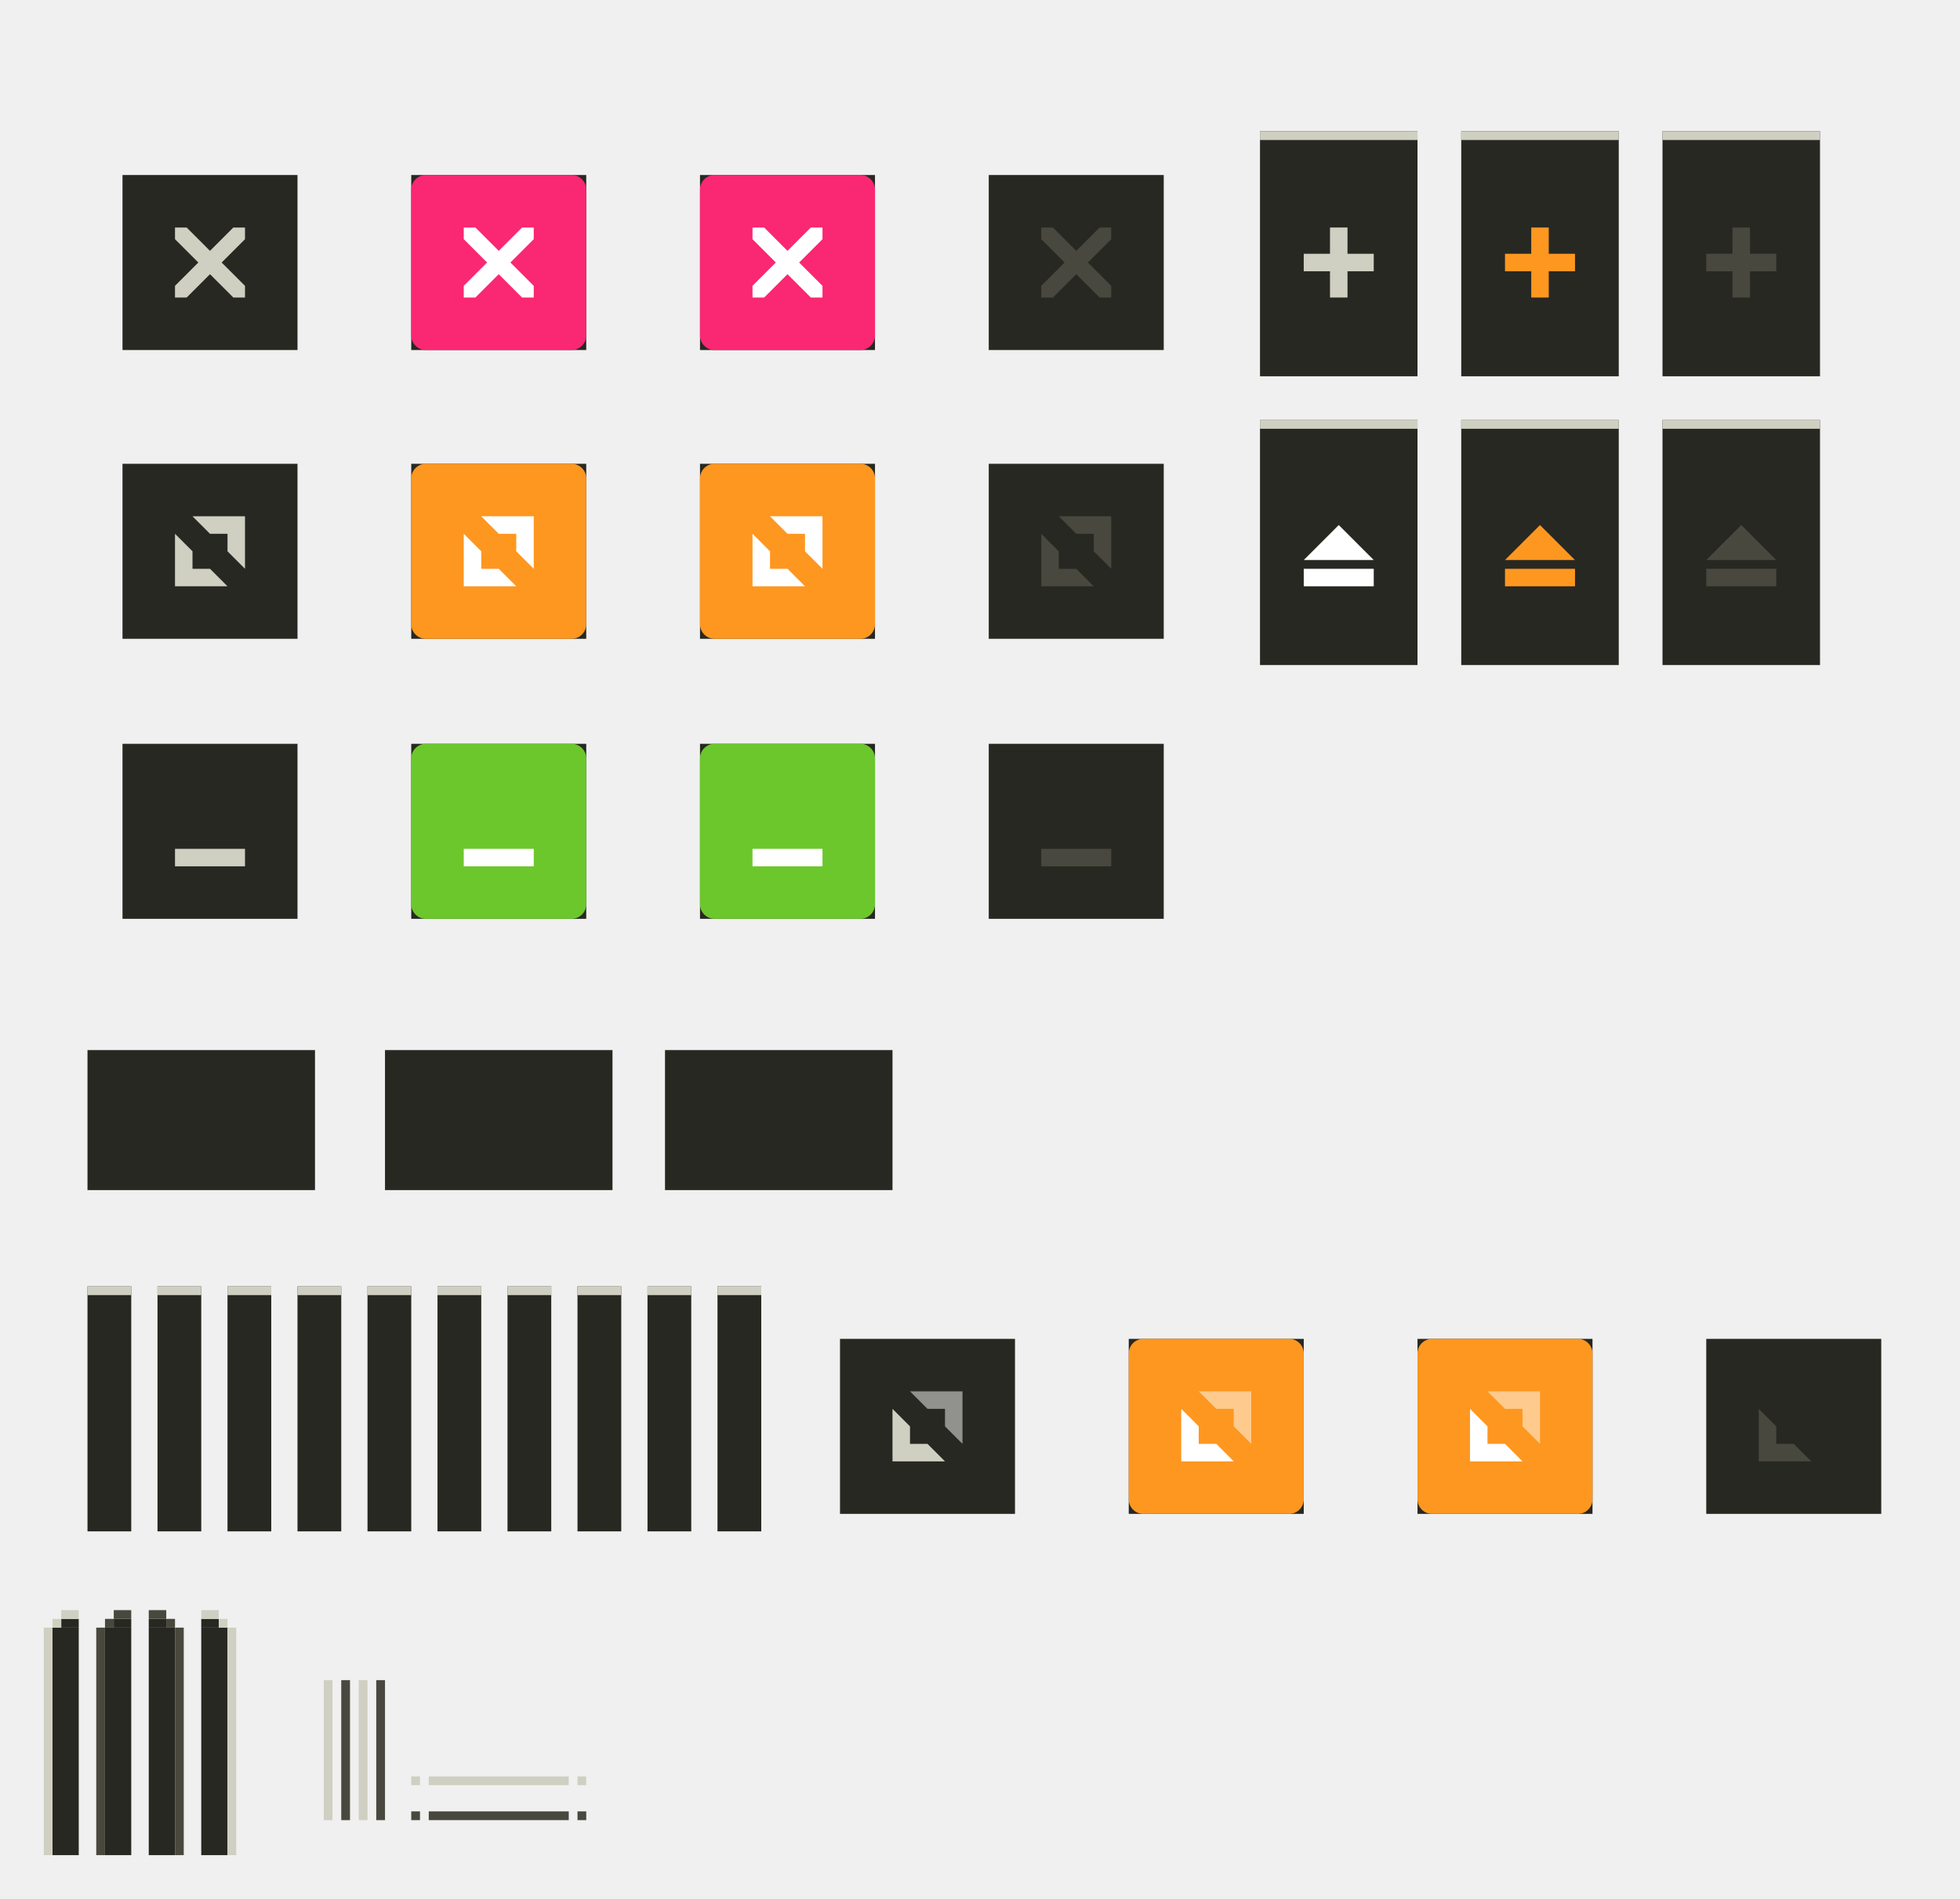
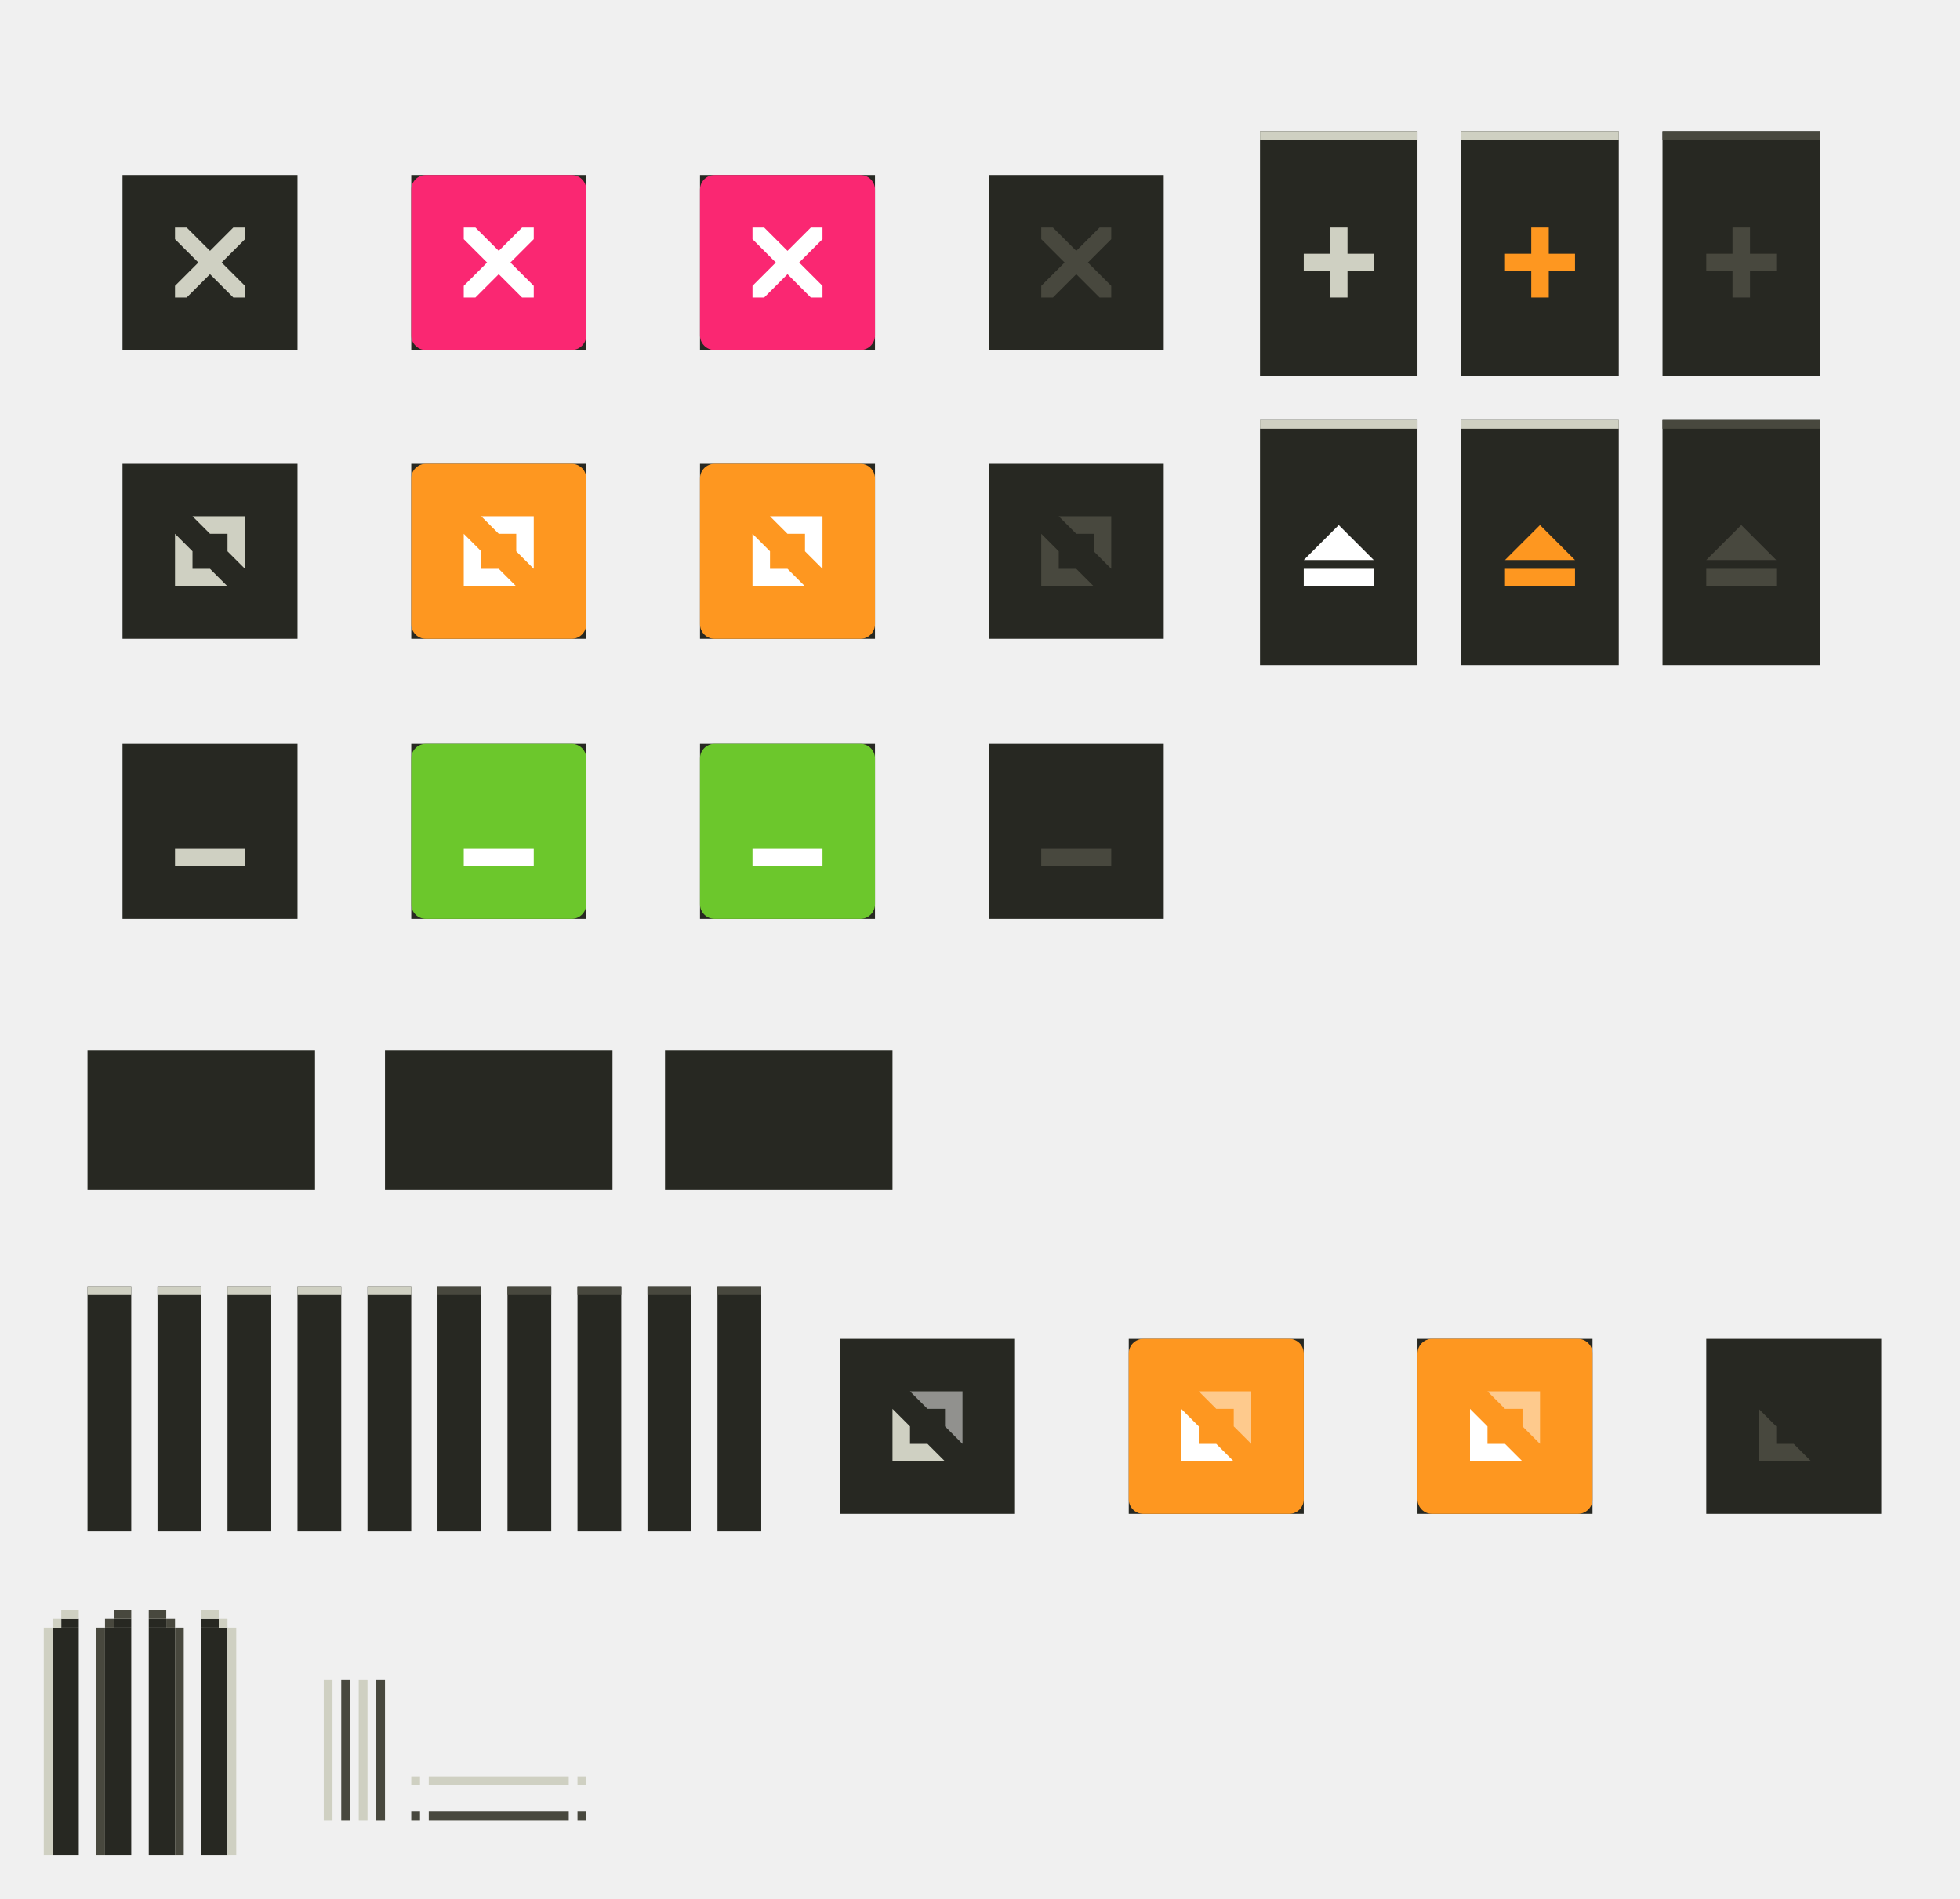
<svg xmlns="http://www.w3.org/2000/svg" xmlns:ns1="http://www.openswatchbook.org/uri/2009/osb" width="224" height="217" viewBox="0 0 224 217" id="svg2" version="1.1">
  <defs id="defs4">
    <linearGradient id="selected_bg_color" ns1:paint="solid">
      <stop style="stop-color:#5294e2;stop-opacity:1;" offset="0" id="stop4407" />
    </linearGradient>
    <linearGradient id="selected_fg_color" ns1:paint="solid">
      <stop style="stop-color:#ffffffgit;stop-opacity:1;" offset="0" id="stop4402" />
    </linearGradient>
  </defs>
  <g id="layer1" transform="translate(5,-547.3622)">
    <rect y="667.362" x="5" height="16" width="26" id="menu-active" style="opacity:1;fill:#272822;fill-opacity:1;stroke:none;stroke-width:1;stroke-linecap:butt;stroke-linejoin:round;stroke-miterlimit:4;stroke-dasharray:none;stroke-dashoffset:0;stroke-opacity:1" />
    <rect transform="scale(-1,1)" y="739.362" x="-37" height="16" width="1" id="right-active" style="opacity:1;fill:#cfd0c2;fill-opacity:1;stroke:none;stroke-width:1;stroke-linecap:butt;stroke-linejoin:round;stroke-miterlimit:4;stroke-dasharray:none;stroke-dashoffset:0;stroke-opacity:1" />
    <rect transform="scale(-1,1)" y="739.362" x="-39" height="16" width="1" id="right-inactive" style="opacity:1;fill:#48483e;fill-opacity:1;stroke:none;stroke-width:1;stroke-linecap:butt;stroke-linejoin:round;stroke-miterlimit:4;stroke-dasharray:none;stroke-dashoffset:0;stroke-opacity:1" />
    <rect transform="matrix(0,-1,-1,0,0,0)" y="-60" x="-755.362" height="16" width="1" id="bottom-inactive" style="opacity:1;fill:#48483e;fill-opacity:1;stroke:none;stroke-width:0.577;stroke-linecap:butt;stroke-linejoin:round;stroke-miterlimit:4;stroke-dasharray:none;stroke-dashoffset:0;stroke-opacity:1" />
    <rect transform="scale(-1,1)" y="739.362" x="-33" height="16" width="1" id="left-active" style="opacity:1;fill:#cfd0c2;fill-opacity:1;stroke:none;stroke-width:1;stroke-linecap:butt;stroke-linejoin:round;stroke-miterlimit:4;stroke-dasharray:none;stroke-dashoffset:0;stroke-opacity:1" />
    <rect transform="scale(-1,1)" y="739.362" x="-35" height="16" width="1" id="left-inactive" style="opacity:1;fill:#48483e;fill-opacity:1;stroke:none;stroke-width:1;stroke-linecap:butt;stroke-linejoin:round;stroke-miterlimit:4;stroke-dasharray:none;stroke-dashoffset:0;stroke-opacity:1" />
    <rect transform="matrix(0,-1,-1,0,0,0)" y="-60" x="-751.362" height="16" width="1" id="bottom-active" style="opacity:1;fill:#cfd0c2;fill-opacity:1;stroke:none;stroke-width:0.577;stroke-linecap:butt;stroke-linejoin:round;stroke-miterlimit:4;stroke-dasharray:none;stroke-dashoffset:0;stroke-opacity:1" />
    <rect y="750.362" x="42" height="1" width="1" id="bottom-left-active" style="opacity:1;fill:#cfd0c2;fill-opacity:1;stroke:none;stroke-width:1;stroke-miterlimit:4;stroke-dasharray:none;stroke-opacity:0.063" />
    <rect style="opacity:1;fill:#48483e;fill-opacity:1;stroke:none;stroke-width:1;stroke-miterlimit:4;stroke-dasharray:none;stroke-opacity:0.063" id="bottom-left-inactive" width="1" height="1" x="42" y="754.362" />
    <rect style="opacity:1;fill:#cfd0c2;fill-opacity:1;stroke:none;stroke-width:1;stroke-miterlimit:4;stroke-dasharray:none;stroke-opacity:0.063" id="bottom-right-active" width="1" height="1" x="61" y="750.362" />
    <rect y="754.362" x="61" height="1" width="1" id="bottom-right-inactive" style="opacity:1;fill:#48483e;fill-opacity:1;stroke:none;stroke-width:1;stroke-miterlimit:4;stroke-dasharray:none;stroke-opacity:0.063" />
    <g id="close-prelight" transform="translate(-246.7803,9.949768)">
      <rect y="552.412" x="284.78" height="28" width="28" id="rect277" style="opacity:1;fill:#d6d6d6;fill-opacity:0;stroke:none;stroke-width:1;stroke-linecap:butt;stroke-linejoin:round;stroke-miterlimit:4;stroke-dasharray:none;stroke-dashoffset:0;stroke-opacity:1" />
      <rect style="fill:#272822;fill-opacity:1" id="rect279" width="20" height="20" x="288.78" y="557.412" />
      <rect style="opacity:1;fill:#fa2772;fill-opacity:1;stroke:none;stroke-width:1;stroke-miterlimit:4;stroke-dasharray:none;stroke-dashoffset:0;stroke-opacity:1" id="rect281" width="20" height="20" x="288.78" y="557.412" ry="1.667" />
      <path style="fill:#ffffff;fill-opacity:1;stroke:none" d="m 294.78,563.412 v 1.333 l 2.667,2.667 -2.667,2.667 v 1.333 h 1.333 l 2.667,-2.667 2.667,2.667 h 1.333 v -1.333 l -2.667,-2.667 2.667,-2.667 v -1.333 h -1.333 l -2.667,2.667 -2.667,-2.667 z" id="path283" />
    </g>
    <g id="close-active">
      <rect style="opacity:1;fill:#d6d6d6;fill-opacity:0;stroke:none;stroke-width:1;stroke-linecap:butt;stroke-linejoin:round;stroke-miterlimit:4;stroke-dasharray:none;stroke-dashoffset:0;stroke-opacity:1" id="rect289" width="28" height="28" x="5" y="562.362" />
      <rect style="fill:#272822;fill-opacity:1" id="rect291" width="20" height="20" x="9" y="567.362" />
      <rect ry="1.667" y="567.362" x="9" height="20" width="20" id="rect293" style="opacity:1;fill:#3399ff;fill-opacity:0;stroke:none;stroke-width:1;stroke-miterlimit:4;stroke-dasharray:none;stroke-dashoffset:0;stroke-opacity:1" />
      <path id="path297" d="m 15,573.362 v 1.333 l 2.667,2.667 -2.667,2.667 v 1.333 h 1.333 l 2.667,-2.667 2.667,2.667 h 1.333 v -1.333 l -2.667,-2.667 2.667,-2.667 v -1.333 h -1.333 l -2.667,2.667 -2.667,-2.667 z" style="fill:#cfd0c2;fill-opacity:1;stroke:none" />
    </g>
    <g id="maximize-active">
      <rect style="fill:#272822;fill-opacity:1" id="rect303" width="20" height="20" x="9" y="600.362" />
      <rect y="595.362" x="5" height="28" width="28" id="rect305" style="opacity:1;fill:#d6d6d6;fill-opacity:0;stroke:none;stroke-width:1;stroke-linecap:butt;stroke-linejoin:round;stroke-miterlimit:4;stroke-dasharray:none;stroke-dashoffset:0;stroke-opacity:1" />
      <rect style="opacity:1;fill:#4a90d9;fill-opacity:0;stroke:none;stroke-width:1;stroke-miterlimit:4;stroke-dasharray:none;stroke-dashoffset:0;stroke-opacity:1" id="rect307" width="20" height="20" x="9" y="600.362" ry="1.667" />
      <path style="fill:#cfd0c2;fill-opacity:1;fill-rule:evenodd;stroke:none;stroke-width:1px;stroke-linecap:butt;stroke-linejoin:miter;stroke-opacity:1" d="m 17,606.362 2,2 h 2 v 2 l 2,2 v -6 z m -2,2 v 6 h 6 l -2,-2 h -2 v -2 z" id="path311" />
    </g>
    <g id="maximize-prelight" transform="translate(-246.7803,9.949768)">
      <rect style="fill:#6a6a6a;fill-opacity:0" id="rect317" width="28" height="28" x="284.78" y="585.412" />
      <rect style="fill:#272822;fill-opacity:1" id="rect319" width="20" height="20" x="288.78" y="590.412" ry="2.841797e-05" />
      <rect ry="1.667" y="590.412" x="288.78" height="20" width="20" id="rect321" style="opacity:1;fill:#fe9720;fill-opacity:1;stroke:none;stroke-width:1;stroke-miterlimit:4;stroke-dasharray:none;stroke-dashoffset:0;stroke-opacity:1" />
      <path id="path323" d="m 296.78,596.412 2,2 h 2 v 2 l 2,2 v -6 z m -2,2 v 6 h 6 l -2,-2 h -2 v -2 z" style="fill:#ffffff;fill-opacity:1;fill-rule:evenodd;stroke:none;stroke-width:1px;stroke-linecap:butt;stroke-linejoin:miter;stroke-opacity:1" />
    </g>
    <g id="hide-active">
      <rect y="627.362" x="5" height="28" width="28" id="rect329" style="opacity:1;fill:#d6d6d6;fill-opacity:0;stroke:none;stroke-width:1;stroke-linecap:butt;stroke-linejoin:round;stroke-miterlimit:4;stroke-dasharray:none;stroke-dashoffset:0;stroke-opacity:1" />
      <rect style="fill:#272822;fill-opacity:1" id="rect331" width="20" height="20" x="9" y="632.362" />
      <rect ry="1.667" y="632.362" x="9" height="20" width="20" id="rect333" style="opacity:1;fill:#4a90d9;fill-opacity:0;stroke:none;stroke-width:1;stroke-miterlimit:4;stroke-dasharray:none;stroke-dashoffset:0;stroke-opacity:1" />
      <rect style="opacity:1;fill:#cfd0c2;fill-opacity:1;stroke:none;stroke-width:1;stroke-miterlimit:4;stroke-dasharray:none;stroke-dashoffset:0;stroke-opacity:1" id="rect337" width="8" height="2" x="15" y="644.362" />
    </g>
    <g id="hide-prelight" transform="translate(-246.7803,9.949768)">
      <rect y="617.412" x="284.78" height="28" width="28" id="rect343" style="opacity:1;fill:#d6d6d6;fill-opacity:0;stroke:none;stroke-width:1;stroke-linecap:butt;stroke-linejoin:round;stroke-miterlimit:4;stroke-dasharray:none;stroke-dashoffset:0;stroke-opacity:1" />
      <rect style="fill:#272822;fill-opacity:1" id="rect345" width="20" height="20" x="288.78" y="622.412" />
      <rect style="opacity:1;fill:#6cc72c;fill-opacity:1;stroke:none;stroke-width:1;stroke-miterlimit:4;stroke-dasharray:none;stroke-dashoffset:0;stroke-opacity:1" id="rect347" width="20" height="20" x="288.78" y="622.412" ry="1.667" />
      <rect y="634.412" x="294.78" height="2" width="8" id="rect349" style="opacity:1;fill:#ffffff;fill-opacity:1;stroke:none;stroke-width:1;stroke-miterlimit:4;stroke-dasharray:none;stroke-dashoffset:0;stroke-opacity:1" />
    </g>
    <g id="stick-active">
      <rect style="opacity:1;fill:#272822;fill-opacity:1;stroke:none;stroke-width:0.802;stroke-linecap:butt;stroke-linejoin:round;stroke-miterlimit:4;stroke-dasharray:none;stroke-dashoffset:0;stroke-opacity:1" id="rect355" width="18" height="28" x="139" y="562.362" />
      <rect style="opacity:1;fill:#cfd0c2;fill-opacity:1;stroke:none;stroke-width:0.802;stroke-linecap:butt;stroke-linejoin:round;stroke-miterlimit:4;stroke-dasharray:none;stroke-dashoffset:0;stroke-opacity:1" id="rect357" width="18" height="1" x="139" y="562.362" />
      <g id="g365" transform="translate(-4,9.00001)" style="fill:#cfd0c2;fill-opacity:1">
        <rect y="564.362" x="151" height="8" width="2" id="rect361" style="opacity:1;fill:#cfd0c2;fill-opacity:1;stroke:none;stroke-width:1;stroke-linecap:butt;stroke-linejoin:round;stroke-miterlimit:4;stroke-dasharray:none;stroke-dashoffset:0;stroke-opacity:1" />
        <rect transform="rotate(90)" y="-156" x="567.362" height="8" width="2" id="rect363" style="opacity:1;fill:#cfd0c2;fill-opacity:1;stroke:none;stroke-width:1;stroke-linecap:butt;stroke-linejoin:round;stroke-miterlimit:4;stroke-dasharray:none;stroke-dashoffset:0;stroke-opacity:1" />
      </g>
    </g>
    <g id="stick-pressed">
      <rect y="562.362" x="162" height="28" width="18" id="rect371" style="opacity:1;fill:#272822;fill-opacity:1;stroke:none;stroke-width:0.802;stroke-linecap:butt;stroke-linejoin:round;stroke-miterlimit:4;stroke-dasharray:none;stroke-dashoffset:0;stroke-opacity:1" />
      <rect y="562.362" x="162" height="1" width="18" id="rect373" style="opacity:1;fill:#cfd0c2;fill-opacity:1;stroke:none;stroke-width:0.802;stroke-linecap:butt;stroke-linejoin:round;stroke-miterlimit:4;stroke-dasharray:none;stroke-dashoffset:0;stroke-opacity:1" />
      <g id="g381" transform="translate(19,9.00001)" style="fill:#fe9720;fill-opacity:1">
        <rect y="564.362" x="151" height="8" width="2" id="rect377" style="opacity:1;fill:#fe9720;fill-opacity:1;stroke:none;stroke-width:1;stroke-linecap:butt;stroke-linejoin:round;stroke-miterlimit:4;stroke-dasharray:none;stroke-dashoffset:0;stroke-opacity:1" />
        <rect transform="rotate(90)" y="-156" x="567.362" height="8" width="2" id="rect379" style="opacity:1;fill:#fe9720;fill-opacity:1;stroke:none;stroke-width:1;stroke-linecap:butt;stroke-linejoin:round;stroke-miterlimit:4;stroke-dasharray:none;stroke-dashoffset:0;stroke-opacity:1" />
      </g>
    </g>
    <g id="stick-inactive">
      <rect y="562.362" x="185" height="28" width="18" id="rect387" style="opacity:1;fill:#272822;fill-opacity:1;stroke:none;stroke-width:0.802;stroke-linecap:butt;stroke-linejoin:round;stroke-miterlimit:4;stroke-dasharray:none;stroke-dashoffset:0;stroke-opacity:1" />
-       <rect y="562.362" x="185" height="1" width="18" id="rect389" style="opacity:1;fill:#cfd0c2;fill-opacity:1;stroke:none;stroke-width:0.802;stroke-linecap:butt;stroke-linejoin:round;stroke-miterlimit:4;stroke-dasharray:none;stroke-dashoffset:0;stroke-opacity:1" />
+       <rect y="562.362" x="185" height="1" width="18" id="rect389" style="opacity:1;fill:#48483e;fill-opacity:1;stroke:none;stroke-width:0.802;stroke-linecap:butt;stroke-linejoin:round;stroke-miterlimit:4;stroke-dasharray:none;stroke-dashoffset:0;stroke-opacity:1" />
      <g id="g397" transform="translate(42,9.00001)" style="fill:#48483e;fill-opacity:1">
        <rect y="564.362" x="151" height="8" width="2" id="rect393" style="opacity:1;fill:#48483e;fill-opacity:1;stroke:none;stroke-width:1;stroke-linecap:butt;stroke-linejoin:round;stroke-miterlimit:4;stroke-dasharray:none;stroke-dashoffset:0;stroke-opacity:1" />
        <rect transform="rotate(90)" y="-156" x="567.362" height="8" width="2" id="rect395" style="opacity:1;fill:#48483e;fill-opacity:1;stroke:none;stroke-width:1;stroke-linecap:butt;stroke-linejoin:round;stroke-miterlimit:4;stroke-dasharray:none;stroke-dashoffset:0;stroke-opacity:1" />
      </g>
    </g>
    <g id="shade-active">
      <rect style="opacity:1;fill:#272822;fill-opacity:1;stroke:none;stroke-width:0.802;stroke-linecap:butt;stroke-linejoin:round;stroke-miterlimit:4;stroke-dasharray:none;stroke-dashoffset:0;stroke-opacity:1" id="rect403" width="18" height="28" x="139" y="595.362" />
      <rect style="opacity:1;fill:#cfd0c2;fill-opacity:1;stroke:none;stroke-width:0.802;stroke-linecap:butt;stroke-linejoin:round;stroke-miterlimit:4;stroke-dasharray:none;stroke-dashoffset:0;stroke-opacity:1" id="rect405" width="18" height="1" x="139" y="595.362" />
      <g id="g413" transform="translate(-6,4.999988)" style="fill:#ffffff;fill-opacity:1">
        <rect style="opacity:1;fill:#ffffff;fill-opacity:1;stroke:none;stroke-width:1;stroke-linecap:butt;stroke-linejoin:round;stroke-miterlimit:4;stroke-dasharray:none;stroke-dashoffset:0;stroke-opacity:1" id="rect409" width="2" height="8" x="607.362" y="-158" transform="rotate(90)" />
        <path id="path411" d="m 154,602.362 4,4 h -8 z" style="opacity:1;fill:#ffffff;fill-opacity:1;stroke:none;stroke-width:1;stroke-linecap:butt;stroke-linejoin:round;stroke-miterlimit:4;stroke-dasharray:none;stroke-dashoffset:0;stroke-opacity:1" />
      </g>
    </g>
    <g id="shade-pressed">
      <rect y="595.362" x="162" height="28" width="18" id="rect419" style="opacity:1;fill:#272822;fill-opacity:1;stroke:none;stroke-width:0.802;stroke-linecap:butt;stroke-linejoin:round;stroke-miterlimit:4;stroke-dasharray:none;stroke-dashoffset:0;stroke-opacity:1" />
      <rect y="595.362" x="162" height="1" width="18" id="rect421" style="opacity:1;fill:#cfd0c2;fill-opacity:1;stroke:none;stroke-width:0.802;stroke-linecap:butt;stroke-linejoin:round;stroke-miterlimit:4;stroke-dasharray:none;stroke-dashoffset:0;stroke-opacity:1" />
      <g id="g429" transform="translate(17,4.999988)" style="fill:#fe9720;fill-opacity:1">
        <rect style="opacity:1;fill:#fe9720;fill-opacity:1;stroke:none;stroke-width:1;stroke-linecap:butt;stroke-linejoin:round;stroke-miterlimit:4;stroke-dasharray:none;stroke-dashoffset:0;stroke-opacity:1" id="rect425" width="2" height="8" x="607.362" y="-158" transform="rotate(90)" />
        <path id="path427" d="m 154,602.362 4,4 h -8 z" style="opacity:1;fill:#fe9720;fill-opacity:1;stroke:none;stroke-width:1;stroke-linecap:butt;stroke-linejoin:round;stroke-miterlimit:4;stroke-dasharray:none;stroke-dashoffset:0;stroke-opacity:1" />
      </g>
    </g>
    <g id="shade-inactive">
      <rect y="595.362" x="185" height="28" width="18" id="rect435" style="opacity:1;fill:#272822;fill-opacity:1;stroke:none;stroke-width:0.802;stroke-linecap:butt;stroke-linejoin:round;stroke-miterlimit:4;stroke-dasharray:none;stroke-dashoffset:0;stroke-opacity:1" />
-       <rect y="595.362" x="185" height="1" width="18" id="rect437" style="opacity:1;fill:#cfd0c2;fill-opacity:1;stroke:none;stroke-width:0.802;stroke-linecap:butt;stroke-linejoin:round;stroke-miterlimit:4;stroke-dasharray:none;stroke-dashoffset:0;stroke-opacity:1" />
+       <rect y="595.362" x="185" height="1" width="18" id="rect437" style="opacity:1;fill:#48483e;fill-opacity:1;stroke:none;stroke-width:0.802;stroke-linecap:butt;stroke-linejoin:round;stroke-miterlimit:4;stroke-dasharray:none;stroke-dashoffset:0;stroke-opacity:1" />
      <g id="g445" transform="translate(40,4.999988)" style="fill:#48483e;fill-opacity:1">
        <rect style="opacity:1;fill:#48483e;fill-opacity:1;stroke:none;stroke-width:1;stroke-linecap:butt;stroke-linejoin:round;stroke-miterlimit:4;stroke-dasharray:none;stroke-dashoffset:0;stroke-opacity:1" id="rect441" width="2" height="8" x="607.362" y="-158" transform="rotate(90)" />
        <path id="path443" d="m 154,602.362 4,4 h -8 z" style="opacity:1;fill:#48483e;fill-opacity:1;stroke:none;stroke-width:1;stroke-linecap:butt;stroke-linejoin:round;stroke-miterlimit:4;stroke-dasharray:none;stroke-dashoffset:0;stroke-opacity:1" />
      </g>
    </g>
    <g id="title-1-active">
      <rect style="opacity:1;fill:#272822;fill-opacity:1;stroke:none;stroke-width:0.423;stroke-linecap:butt;stroke-linejoin:round;stroke-miterlimit:4;stroke-dasharray:none;stroke-dashoffset:0;stroke-opacity:1" id="rect487" width="5" height="28" x="5" y="694.362" />
      <rect style="opacity:1;fill:#cfd0c2;fill-opacity:1;stroke:none;stroke-width:0.423;stroke-linecap:butt;stroke-linejoin:round;stroke-miterlimit:4;stroke-dasharray:none;stroke-dashoffset:0;stroke-opacity:1" id="rect489" width="5" height="1" x="5" y="694.362" />
    </g>
    <g id="title-2-active">
      <rect y="694.362" x="13" height="28" width="5" id="rect495" style="opacity:1;fill:#272822;fill-opacity:1;stroke:none;stroke-width:0.423;stroke-linecap:butt;stroke-linejoin:round;stroke-miterlimit:4;stroke-dasharray:none;stroke-dashoffset:0;stroke-opacity:1" />
      <rect y="694.362" x="13" height="1" width="5" id="rect497" style="opacity:1;fill:#cfd0c2;fill-opacity:1;stroke:none;stroke-width:0.423;stroke-linecap:butt;stroke-linejoin:round;stroke-miterlimit:4;stroke-dasharray:none;stroke-dashoffset:0;stroke-opacity:1" />
    </g>
    <g id="title-3-active">
      <rect style="opacity:1;fill:#272822;fill-opacity:1;stroke:none;stroke-width:0.423;stroke-linecap:butt;stroke-linejoin:round;stroke-miterlimit:4;stroke-dasharray:none;stroke-dashoffset:0;stroke-opacity:1" id="rect503" width="5" height="28" x="21" y="694.362" />
      <rect style="opacity:1;fill:#cfd0c2;fill-opacity:1;stroke:none;stroke-width:0.423;stroke-linecap:butt;stroke-linejoin:round;stroke-miterlimit:4;stroke-dasharray:none;stroke-dashoffset:0;stroke-opacity:1" id="rect505" width="5" height="1" x="21" y="694.362" />
    </g>
    <g id="title-4-active">
      <rect y="694.362" x="29" height="28" width="5" id="rect511" style="opacity:1;fill:#272822;fill-opacity:1;stroke:none;stroke-width:0.423;stroke-linecap:butt;stroke-linejoin:round;stroke-miterlimit:4;stroke-dasharray:none;stroke-dashoffset:0;stroke-opacity:1" />
      <rect y="694.362" x="29" height="1" width="5" id="rect513" style="opacity:1;fill:#cfd0c2;fill-opacity:1;stroke:none;stroke-width:0.423;stroke-linecap:butt;stroke-linejoin:round;stroke-miterlimit:4;stroke-dasharray:none;stroke-dashoffset:0;stroke-opacity:1" />
    </g>
    <g id="title-5-active">
      <rect style="opacity:1;fill:#272822;fill-opacity:1;stroke:none;stroke-width:0.423;stroke-linecap:butt;stroke-linejoin:round;stroke-miterlimit:4;stroke-dasharray:none;stroke-dashoffset:0;stroke-opacity:1" id="rect519" width="5" height="28" x="37" y="694.362" />
      <rect style="opacity:1;fill:#cfd0c2;fill-opacity:1;stroke:none;stroke-width:0.423;stroke-linecap:butt;stroke-linejoin:round;stroke-miterlimit:4;stroke-dasharray:none;stroke-dashoffset:0;stroke-opacity:1" id="rect521" width="5" height="1" x="37" y="694.362" />
    </g>
    <g id="title-1-inactive">
      <rect y="694.362" x="45" height="28" width="5" id="rect527" style="opacity:1;fill:#272822;fill-opacity:1;stroke:none;stroke-width:0.423;stroke-linecap:butt;stroke-linejoin:round;stroke-miterlimit:4;stroke-dasharray:none;stroke-dashoffset:0;stroke-opacity:1" />
-       <rect y="694.362" x="45" height="1" width="5" id="rect529" style="opacity:1;fill:#cfd0c2;fill-opacity:1;stroke:none;stroke-width:0.423;stroke-linecap:butt;stroke-linejoin:round;stroke-miterlimit:4;stroke-dasharray:none;stroke-dashoffset:0;stroke-opacity:1" />
+       <rect y="694.362" x="45" height="1" width="5" id="rect529" style="opacity:1;fill:#48483e;fill-opacity:1;stroke:none;stroke-width:0.423;stroke-linecap:butt;stroke-linejoin:round;stroke-miterlimit:4;stroke-dasharray:none;stroke-dashoffset:0;stroke-opacity:1" />
    </g>
    <g id="title-2-inactive">
      <rect style="opacity:1;fill:#272822;fill-opacity:1;stroke:none;stroke-width:0.423;stroke-linecap:butt;stroke-linejoin:round;stroke-miterlimit:4;stroke-dasharray:none;stroke-dashoffset:0;stroke-opacity:1" id="rect535" width="5" height="28" x="53" y="694.362" />
-       <rect style="opacity:1;fill:#cfd0c2;fill-opacity:1;stroke:none;stroke-width:0.423;stroke-linecap:butt;stroke-linejoin:round;stroke-miterlimit:4;stroke-dasharray:none;stroke-dashoffset:0;stroke-opacity:1" id="rect537" width="5" height="1" x="53" y="694.362" />
+       <rect style="opacity:1;fill:#48483e;fill-opacity:1;stroke:none;stroke-width:0.423;stroke-linecap:butt;stroke-linejoin:round;stroke-miterlimit:4;stroke-dasharray:none;stroke-dashoffset:0;stroke-opacity:1" id="rect537" width="5" height="1" x="53" y="694.362" />
    </g>
    <g id="title-3-inactive">
      <rect y="694.362" x="61" height="28" width="5" id="rect543" style="opacity:1;fill:#272822;fill-opacity:1;stroke:none;stroke-width:0.423;stroke-linecap:butt;stroke-linejoin:round;stroke-miterlimit:4;stroke-dasharray:none;stroke-dashoffset:0;stroke-opacity:1" />
-       <rect y="694.362" x="61" height="1" width="5" id="rect545" style="opacity:1;fill:#cfd0c2;fill-opacity:1;stroke:none;stroke-width:0.423;stroke-linecap:butt;stroke-linejoin:round;stroke-miterlimit:4;stroke-dasharray:none;stroke-dashoffset:0;stroke-opacity:1" />
+       <rect y="694.362" x="61" height="1" width="5" id="rect545" style="opacity:1;fill:#48483e;fill-opacity:1;stroke:none;stroke-width:0.423;stroke-linecap:butt;stroke-linejoin:round;stroke-miterlimit:4;stroke-dasharray:none;stroke-dashoffset:0;stroke-opacity:1" />
    </g>
    <g id="title-4-inactive">
      <rect style="opacity:1;fill:#272822;fill-opacity:1;stroke:none;stroke-width:0.423;stroke-linecap:butt;stroke-linejoin:round;stroke-miterlimit:4;stroke-dasharray:none;stroke-dashoffset:0;stroke-opacity:1" id="rect551" width="5" height="28" x="69" y="694.362" />
-       <rect style="opacity:1;fill:#cfd0c2;fill-opacity:1;stroke:none;stroke-width:0.423;stroke-linecap:butt;stroke-linejoin:round;stroke-miterlimit:4;stroke-dasharray:none;stroke-dashoffset:0;stroke-opacity:1" id="rect553" width="5" height="1" x="69" y="694.362" />
+       <rect style="opacity:1;fill:#48483e;fill-opacity:1;stroke:none;stroke-width:0.423;stroke-linecap:butt;stroke-linejoin:round;stroke-miterlimit:4;stroke-dasharray:none;stroke-dashoffset:0;stroke-opacity:1" id="rect553" width="5" height="1" x="69" y="694.362" />
    </g>
    <g id="title-5-inactive">
      <rect y="694.362" x="77" height="28" width="5" id="rect559" style="opacity:1;fill:#272822;fill-opacity:1;stroke:none;stroke-width:0.423;stroke-linecap:butt;stroke-linejoin:round;stroke-miterlimit:4;stroke-dasharray:none;stroke-dashoffset:0;stroke-opacity:1" />
-       <rect y="694.362" x="77" height="1" width="5" id="rect561" style="opacity:1;fill:#cfd0c2;fill-opacity:1;stroke:none;stroke-width:0.423;stroke-linecap:butt;stroke-linejoin:round;stroke-miterlimit:4;stroke-dasharray:none;stroke-dashoffset:0;stroke-opacity:1" />
+       <rect y="694.362" x="77" height="1" width="5" id="rect561" style="opacity:1;fill:#48483e;fill-opacity:1;stroke:none;stroke-width:0.423;stroke-linecap:butt;stroke-linejoin:round;stroke-miterlimit:4;stroke-dasharray:none;stroke-dashoffset:0;stroke-opacity:1" />
    </g>
    <g id="top-left-active">
      <rect transform="scale(-1,1)" style="fill:#272822;fill-opacity:1;stroke-width:1.041" id="rect603" width="3" height="26" x="-4" y="733.362" />
      <rect transform="scale(-1,1)" style="fill:#272822;fill-opacity:1" id="rect605" width="2" height="1" x="-4" y="732.362" />
      <rect transform="scale(-1,1)" style="fill:#cfd0c2;fill-opacity:1" id="rect607" width="1" height="1" x="-2" y="732.362" />
      <rect transform="scale(-1,1)" style="fill:#cfd0c2;fill-opacity:1" id="rect609" width="2" height="1" x="-4" y="731.362" />
      <rect transform="scale(-1,1)" style="fill:#cfd0c2;fill-opacity:1;stroke-width:1.041" id="rect611" width="1" height="26" x="-1" y="733.362" />
    </g>
    <g id="maximize-pressed" transform="translate(-213.7803,9.94977)">
      <rect y="585.412" x="284.78" height="28" width="28" id="rect1622" style="fill:#6a6a6a;fill-opacity:0" />
      <rect ry="2.841797e-05" y="590.412" x="288.78" height="20" width="20" id="rect1624" style="fill:#272822;fill-opacity:1" />
      <rect style="opacity:1;fill:#fe9720;fill-opacity:1;stroke:none;stroke-width:1;stroke-miterlimit:4;stroke-dasharray:none;stroke-dashoffset:0;stroke-opacity:1" id="rect1626" width="20" height="20" x="288.78" y="590.412" ry="1.667" />
      <path style="fill:#ffffff;fill-opacity:1;fill-rule:evenodd;stroke:none;stroke-width:1px;stroke-linecap:butt;stroke-linejoin:miter;stroke-opacity:1" d="m 296.78,596.412 2,2 h 2 v 2 l 2,2 v -6 z m -2,2 v 6 h 6 l -2,-2 h -2 v -2 z" id="path1628" />
    </g>
    <g id="maximize-inactive" transform="translate(-246.7803,9.949768)">
      <rect y="590.412" x="354.78" height="20" width="20" id="rect1632" style="fill:#272822;fill-opacity:1" />
      <rect style="opacity:1;fill:#d6d6d6;fill-opacity:0;stroke:none;stroke-width:1;stroke-linecap:butt;stroke-linejoin:round;stroke-miterlimit:4;stroke-dasharray:none;stroke-dashoffset:0;stroke-opacity:1" id="rect1634" width="28" height="28" x="350.78" y="585.412" />
      <rect ry="1.667" y="590.413" x="354.78" height="20" width="20" id="rect1636" style="opacity:1;fill:#4a90d9;fill-opacity:0;stroke:none;stroke-width:1;stroke-miterlimit:4;stroke-dasharray:none;stroke-dashoffset:0;stroke-opacity:1" />
      <path id="path1638" d="m 362.78,596.412 2,2 h 2 v 2 l 2,2 v -6 z m -2,2 v 6 h 6 l -2,-2 h -2 v -2 z" style="fill:#48483e;fill-opacity:1;fill-rule:evenodd;stroke:none;stroke-width:1px;stroke-linecap:butt;stroke-linejoin:miter;stroke-opacity:1" />
    </g>
    <g id="close-inactive" transform="translate(-246.7803,9.949768)">
      <rect y="552.412" x="350.78" height="28" width="28" id="rect1574" style="opacity:1;fill:#d6d6d6;fill-opacity:0;stroke:none;stroke-width:1;stroke-linecap:butt;stroke-linejoin:round;stroke-miterlimit:4;stroke-dasharray:none;stroke-dashoffset:0;stroke-opacity:1" />
      <rect y="557.412" x="354.78" height="20" width="20" id="rect1576" style="fill:#272822;fill-opacity:1" />
      <rect style="opacity:1;fill:#3399ff;fill-opacity:0;stroke:none;stroke-width:1;stroke-miterlimit:4;stroke-dasharray:none;stroke-dashoffset:0;stroke-opacity:1" id="rect1578" width="20" height="20" x="354.78" y="557.412" ry="1.667" />
      <path style="fill:#48483e;fill-opacity:1;stroke:none" d="m 360.78,563.412 v 1.333 l 2.667,2.667 -2.667,2.667 v 1.333 h 1.333 l 2.667,-2.667 2.667,2.667 h 1.333 v -1.333 l -2.667,-2.667 2.667,-2.667 v -1.333 h -1.333 l -2.667,2.667 -2.667,-2.667 z" id="path1580" />
    </g>
    <g id="close-pressed" transform="translate(-213.7803,9.94977)">
      <rect style="opacity:1;fill:#d6d6d6;fill-opacity:0;stroke:none;stroke-width:1;stroke-linecap:butt;stroke-linejoin:round;stroke-miterlimit:4;stroke-dasharray:none;stroke-dashoffset:0;stroke-opacity:1" id="rect1564" width="28" height="28" x="284.78" y="552.412" />
      <rect y="557.412" x="288.78" height="20" width="20" id="rect1566" style="fill:#272822;fill-opacity:1" />
      <rect ry="1.667" y="557.412" x="288.78" height="20" width="20" id="rect1568" style="opacity:1;fill:#fa2772;fill-opacity:1;stroke:none;stroke-width:1;stroke-miterlimit:4;stroke-dasharray:none;stroke-dashoffset:0;stroke-opacity:1" />
      <path id="path1570" d="m 294.78,563.412 v 1.333 l 2.667,2.667 -2.667,2.667 v 1.333 h 1.333 l 2.667,-2.667 2.667,2.667 h 1.333 v -1.333 l -2.667,-2.667 2.667,-2.667 v -1.333 h -1.333 l -2.667,2.667 -2.667,-2.667 z" style="fill:#ffffff;fill-opacity:1;stroke:none" />
    </g>
    <g id="hide-pressed" transform="translate(-213.7803,9.949788)">
      <rect style="opacity:1;fill:#d6d6d6;fill-opacity:0;stroke:none;stroke-width:1;stroke-linecap:butt;stroke-linejoin:round;stroke-miterlimit:4;stroke-dasharray:none;stroke-dashoffset:0;stroke-opacity:1" id="rect1680" width="28" height="28" x="284.78" y="617.412" />
      <rect y="622.412" x="288.78" height="20" width="20" id="rect1682" style="fill:#272822;fill-opacity:1" />
      <rect ry="1.667" y="622.412" x="288.78" height="20" width="20" id="rect1684" style="opacity:1;fill:#6cc72c;fill-opacity:1;stroke:none;stroke-width:1;stroke-miterlimit:4;stroke-dasharray:none;stroke-dashoffset:0;stroke-opacity:1" />
      <rect style="opacity:1;fill:#ffffff;fill-opacity:1;stroke:none;stroke-width:1;stroke-miterlimit:4;stroke-dasharray:none;stroke-dashoffset:0;stroke-opacity:1" id="rect1686" width="8" height="2" x="294.78" y="634.412" />
    </g>
    <g id="hide-inactive" transform="translate(-246.7803,9.949768)">
      <rect style="opacity:1;fill:#d6d6d6;fill-opacity:0;stroke:none;stroke-width:1;stroke-linecap:butt;stroke-linejoin:round;stroke-miterlimit:4;stroke-dasharray:none;stroke-dashoffset:0;stroke-opacity:1" id="rect1690" width="28" height="28" x="350.78" y="617.412" />
      <rect y="622.412" x="354.78" height="20" width="20" id="rect1692" style="fill:#272822;fill-opacity:1" />
      <rect style="opacity:1;fill:#4a90d9;fill-opacity:0;stroke:none;stroke-width:1;stroke-miterlimit:4;stroke-dasharray:none;stroke-dashoffset:0;stroke-opacity:1" id="rect1694" width="20" height="20" x="354.78" y="622.412" ry="1.667" />
      <rect y="634.412" x="360.78" height="2" width="8" id="rect1696" style="opacity:1;fill:#48483e;fill-opacity:1;stroke:none;stroke-width:1;stroke-miterlimit:4;stroke-dasharray:none;stroke-dashoffset:0;stroke-opacity:1" />
    </g>
    <g id="maximize-toggled-active">
      <rect y="700.362" x="91" height="20" width="20" id="rect1810" style="fill:#272822;fill-opacity:1" />
      <rect style="opacity:1;fill:#d6d6d6;fill-opacity:0;stroke:none;stroke-width:1;stroke-linecap:butt;stroke-linejoin:round;stroke-miterlimit:4;stroke-dasharray:none;stroke-dashoffset:0;stroke-opacity:1" id="rect1812" width="28" height="28" x="87" y="695.362" />
      <rect ry="1.667" y="700.362" x="91" height="20" width="20" id="rect1814" style="opacity:1;fill:#4a90d9;fill-opacity:0;stroke:none;stroke-width:1;stroke-miterlimit:4;stroke-dasharray:none;stroke-dashoffset:0;stroke-opacity:1" />
      <path id="path1872" d="m 99,706.363 2,2 h 2 v 2 l 2,2 v -6 z" style="fill:#ffffff;fill-opacity:0.49;stroke:none;stroke-width:1px;stroke-linecap:butt;stroke-linejoin:miter;stroke-opacity:1" />
      <path id="path1868" d="m 97,708.363 v 6 h 6 l -2,-2 h -2 v -2 z" style="fill:#cfd0c2;fill-opacity:1;fill-rule:evenodd;stroke:none;stroke-width:1px;stroke-linecap:butt;stroke-linejoin:miter;stroke-opacity:1" />
    </g>
    <rect style="opacity:1;fill:#272822;fill-opacity:1;stroke:none;stroke-width:1;stroke-linecap:butt;stroke-linejoin:round;stroke-miterlimit:4;stroke-dasharray:none;stroke-dashoffset:0;stroke-opacity:1" id="menu-pressed" width="26" height="16" x="39" y="667.362" />
    <rect y="667.362" x="71" height="16" width="26" id="menu-inactive" style="opacity:1;fill:#272822;fill-opacity:1;stroke:none;stroke-width:1;stroke-linecap:butt;stroke-linejoin:round;stroke-miterlimit:4;stroke-dasharray:none;stroke-dashoffset:0;stroke-opacity:1" />
    <g id="maximize-toggled-prelight" transform="translate(-248.926,-33.59291)">
      <rect y="728.955" x="368.926" height="28" width="28" id="rect1820" style="fill:#6a6a6a;fill-opacity:0" />
      <rect ry="2.841797e-05" y="733.955" x="372.926" height="20" width="20" id="rect1822" style="fill:#272822;fill-opacity:1" />
      <rect style="opacity:1;fill:#fe9720;fill-opacity:1;stroke:none;stroke-width:1;stroke-miterlimit:4;stroke-dasharray:none;stroke-dashoffset:0;stroke-opacity:1" id="rect1824" width="20" height="20" x="372.926" y="733.955" ry="1.667" />
      <path style="fill:#ffffff;fill-opacity:0.49;stroke:none;stroke-width:1px;stroke-linecap:butt;stroke-linejoin:miter;stroke-opacity:1" d="m 380.926,739.955 2,2 h 2 v 2 l 2,2 v -6 z" id="path1879" />
      <path style="fill:#ffffff;fill-opacity:1;fill-rule:evenodd;stroke:none;stroke-width:1px;stroke-linecap:butt;stroke-linejoin:miter;stroke-opacity:1" d="m 378.926,741.955 v 6 h 6 l -2,-2 h -2 v -2 z" id="path1881" />
    </g>
    <g id="maximize-toggled-pressed" transform="translate(-248.926,-33.59291)">
      <rect style="fill:#6a6a6a;fill-opacity:0" id="rect1830" width="28" height="28" x="401.926" y="728.955" />
      <rect style="fill:#272822;fill-opacity:1" id="rect1832" width="20" height="20" x="405.926" y="733.955" ry="2.841797e-05" />
      <rect ry="1.667" y="733.955" x="405.926" height="20" width="20" id="rect1834" style="opacity:1;fill:#fe9720;fill-opacity:1;stroke:none;stroke-width:1;stroke-miterlimit:4;stroke-dasharray:none;stroke-dashoffset:0;stroke-opacity:1" />
      <path id="path1883" d="m 413.926,739.955 2,2 h 2 v 2 l 2,2 v -6 z" style="fill:#ffffff;fill-opacity:0.49;stroke:none;stroke-width:1px;stroke-linecap:butt;stroke-linejoin:miter;stroke-opacity:1" />
      <path id="path1885" d="m 411.926,741.955 v 6 h 6 l -2,-2 h -2 v -2 z" style="fill:#ffffff;fill-opacity:1;fill-rule:evenodd;stroke:none;stroke-width:1px;stroke-linecap:butt;stroke-linejoin:miter;stroke-opacity:1" />
    </g>
    <g id="maximize-toggled-inactive" transform="translate(-248.926,-33.59291)">
      <rect style="fill:#272822;fill-opacity:1" id="rect1840" width="20" height="20" x="438.926" y="733.955" />
      <rect y="728.955" x="434.926" height="28" width="28" id="rect1842" style="opacity:1;fill:#d6d6d6;fill-opacity:0;stroke:none;stroke-width:1;stroke-linecap:butt;stroke-linejoin:round;stroke-miterlimit:4;stroke-dasharray:none;stroke-dashoffset:0;stroke-opacity:1" />
      <rect style="opacity:1;fill:#4a90d9;fill-opacity:0;stroke:none;stroke-width:1;stroke-miterlimit:4;stroke-dasharray:none;stroke-dashoffset:0;stroke-opacity:1" id="rect1844" width="20" height="20" x="438.926" y="733.955" ry="1.667" />
      <path style="fill:#272822;fill-opacity:1;stroke:none;stroke-width:1px;stroke-linecap:butt;stroke-linejoin:miter;stroke-opacity:1" d="m 446.926,739.955 2,2 h 2 v 2 l 2,2 v -6 z" id="path1887" />
      <path style="fill:#48483e;fill-opacity:1;fill-rule:evenodd;stroke:none;stroke-width:1px;stroke-linecap:butt;stroke-linejoin:miter;stroke-opacity:1" d="m 444.926,741.955 v 6 h 6 l -2,-2 h -2 v -2 z" id="path1889" />
    </g>
    <g id="top-left-inactive">
      <rect y="733.362" x="-10" height="26" width="3" id="rect2039" style="fill:#272822;fill-opacity:1;stroke-width:1.041" transform="scale(-1,1)" />
      <rect y="732.362" x="-10" height="1" width="2" id="rect2041" style="fill:#272822;fill-opacity:1" transform="scale(-1,1)" />
      <rect y="732.362" x="-8" height="1" width="1" id="rect2043" style="fill:#48483e;fill-opacity:1" transform="scale(-1,1)" />
      <rect y="731.362" x="-10" height="1" width="2" id="rect2045" style="fill:#48483e;fill-opacity:1" transform="scale(-1,1)" />
      <rect y="733.362" x="-7" height="26" width="1" id="rect2047" style="fill:#48483e;fill-opacity:1;stroke-width:1.041" transform="scale(-1,1)" />
    </g>
    <g id="top-right-inactive">
      <rect y="733.362" x="12" height="26" width="3" id="rect2051" style="fill:#272822;fill-opacity:1;stroke-width:1.041" />
      <rect y="732.362" x="12" height="1" width="2" id="rect2053" style="fill:#272822;fill-opacity:1" />
      <rect y="732.362" x="14" height="1" width="1" id="rect2055" style="fill:#48483e;fill-opacity:1" />
      <rect y="731.362" x="12" height="1" width="2" id="rect2057" style="fill:#48483e;fill-opacity:1" />
      <rect y="733.362" x="15" height="26" width="1" id="rect2059" style="fill:#48483e;fill-opacity:1;stroke-width:1.041" />
    </g>
    <g id="top-right-active" transform="translate(5.999997)">
      <rect style="fill:#272822;fill-opacity:1;stroke-width:1.041" id="rect2063" width="3" height="26" x="12" y="733.362" />
      <rect style="fill:#272822;fill-opacity:1" id="rect2065" width="2" height="1" x="12" y="732.362" />
      <rect style="fill:#cfd0c2;fill-opacity:1" id="rect2067" width="1" height="1" x="14" y="732.362" />
      <rect style="fill:#cfd0c2;fill-opacity:1" id="rect2069" width="2" height="1" x="12" y="731.362" />
      <rect style="fill:#cfd0c2;fill-opacity:1;stroke-width:1.041" id="rect2071" width="1" height="26" x="15" y="733.362" />
    </g>
  </g>
</svg>
